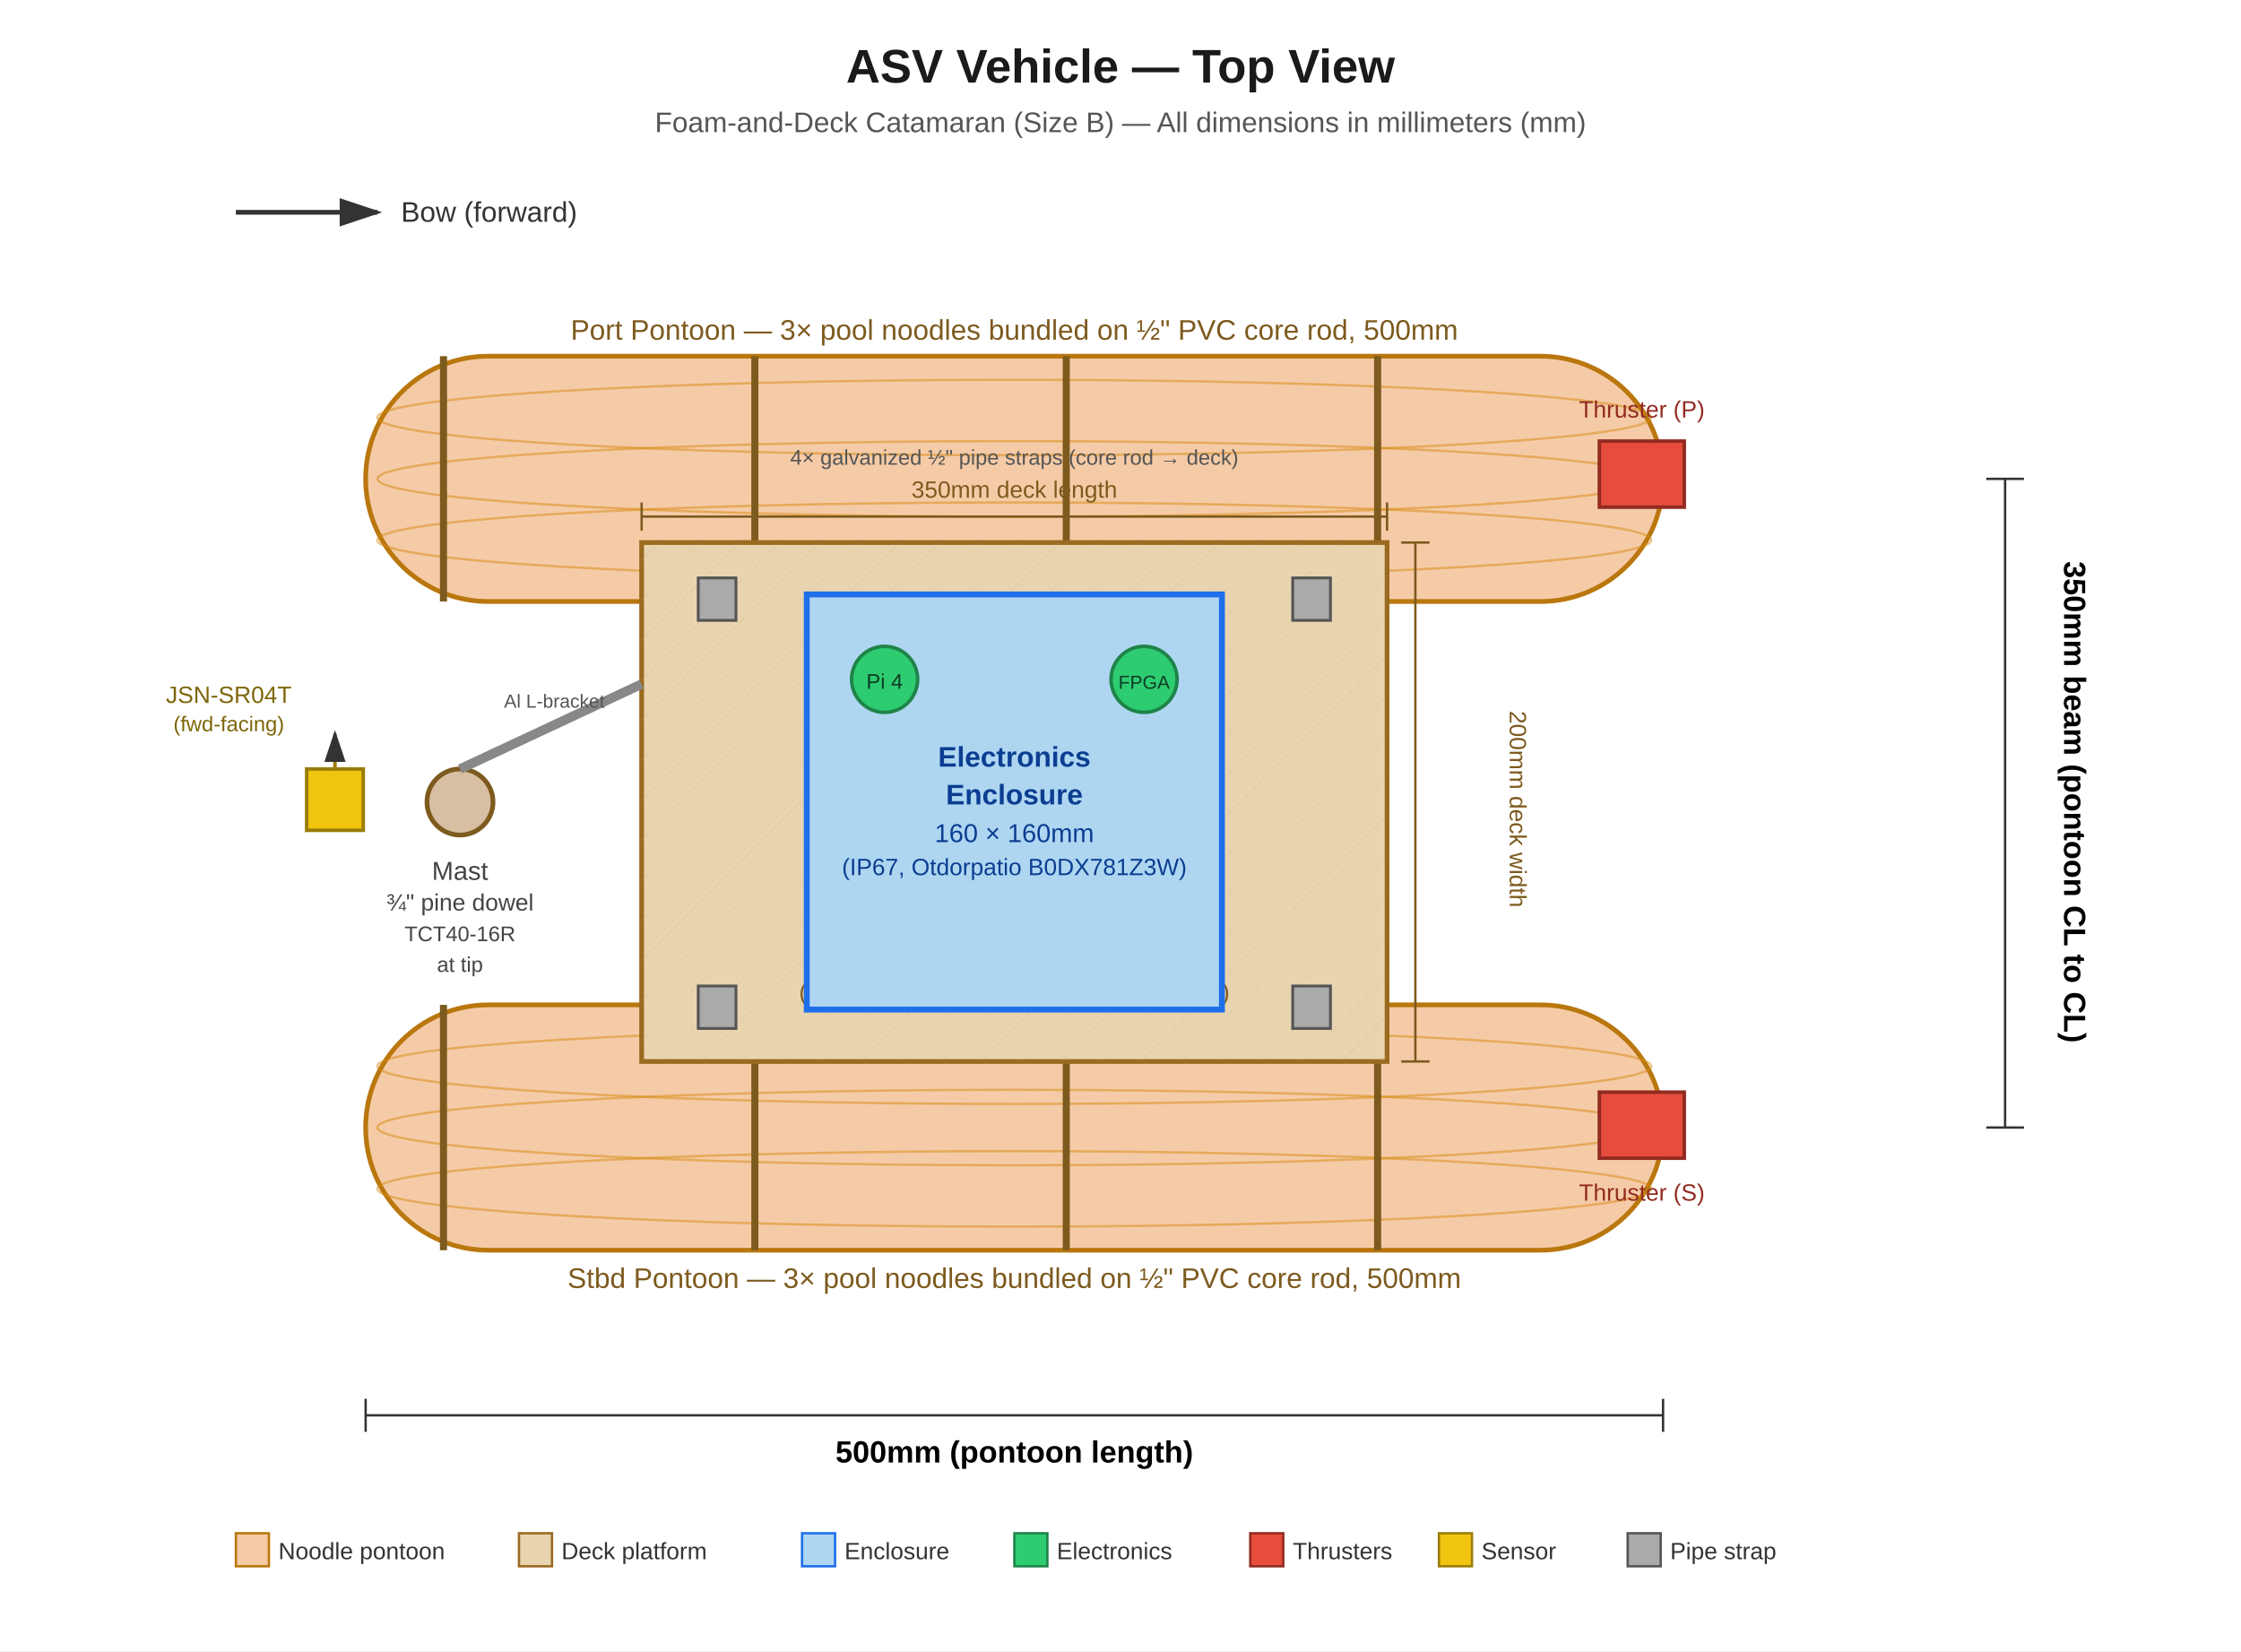
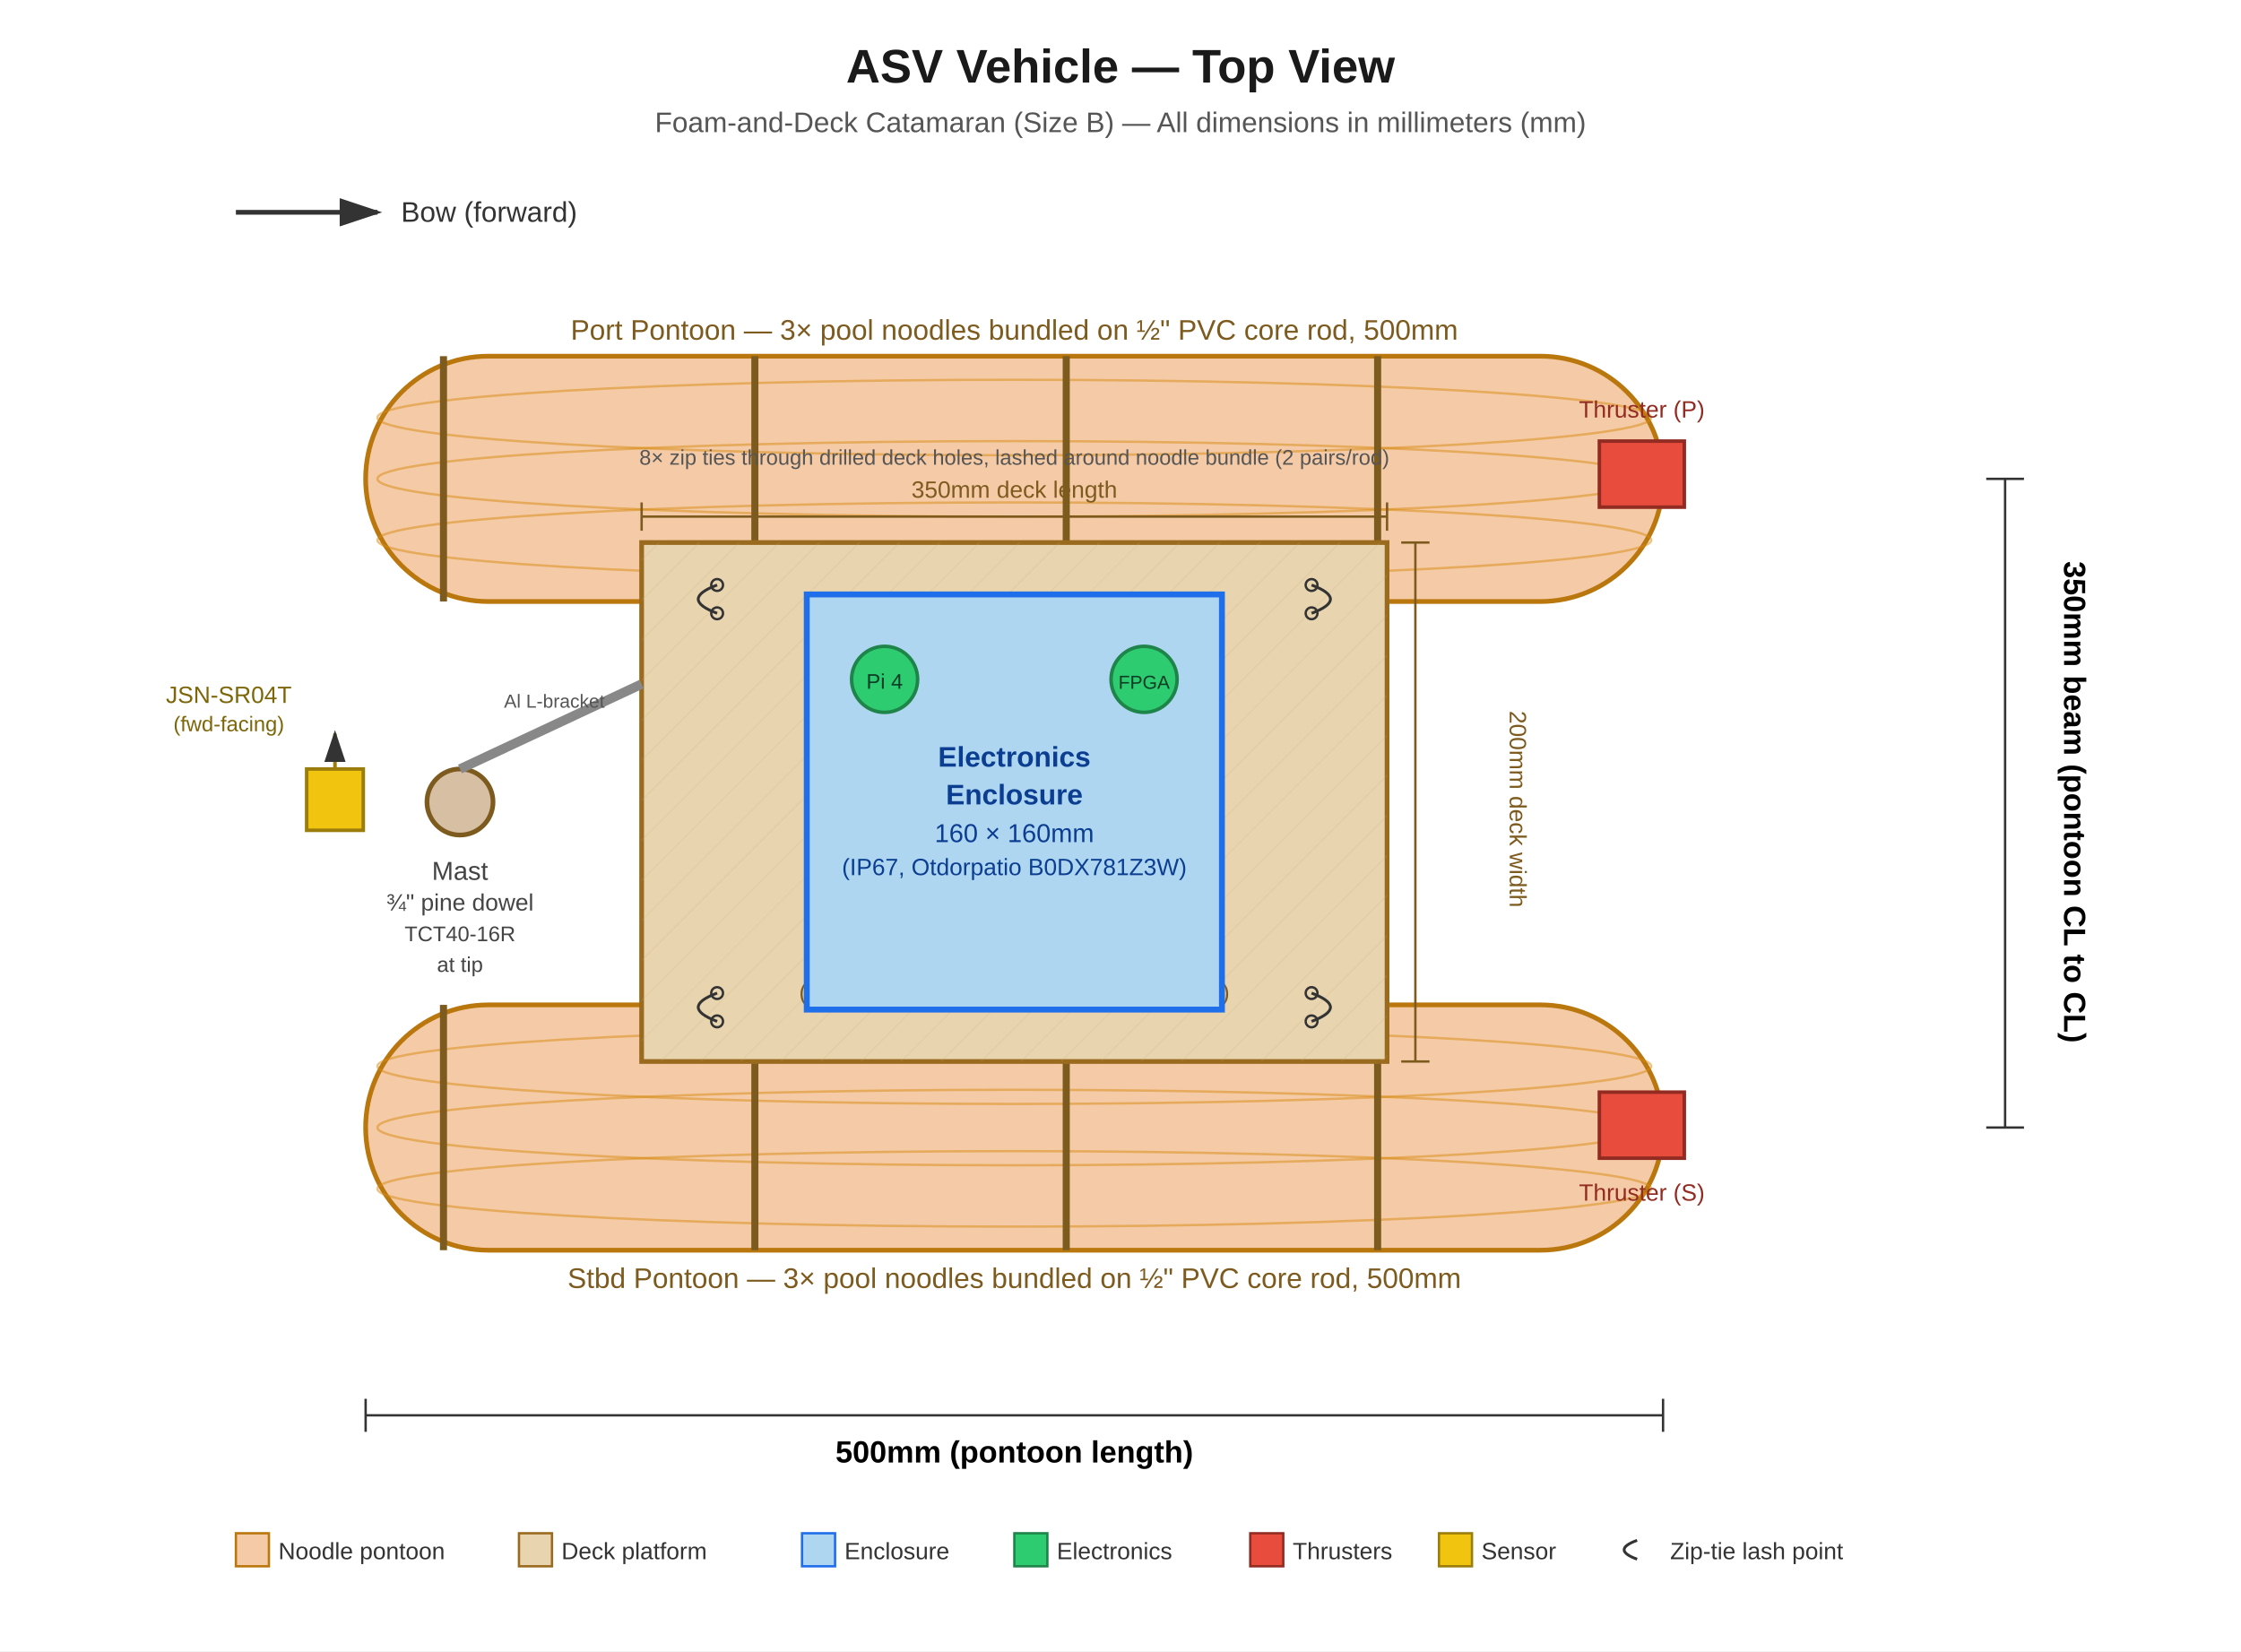
<svg xmlns="http://www.w3.org/2000/svg" viewBox="0 0 950 700" font-family="Arial, sans-serif">
  <rect x="0" y="0" width="950" height="700" fill="#ffffff" />
  <text x="475" y="35" text-anchor="middle" font-size="20" font-weight="bold" fill="#1a1a1a">ASV Vehicle — Top View</text>
  <text x="475" y="56" text-anchor="middle" font-size="12" fill="#555555">Foam-and-Deck Catamaran (Size B) — All dimensions in millimeters (mm)</text>
  <line x1="100" y1="90" x2="160" y2="90" stroke="#333" stroke-width="2" marker-end="url(#arrow)" />
  <text x="170" y="94" font-size="12" fill="#333">Bow (forward)</text>
  <defs>
    <marker id="arrow" markerWidth="10" markerHeight="10" refX="8" refY="3" orient="auto" markerUnits="strokeWidth">
      <path d="M0,0 L0,6 L9,3 z" fill="#333" />
    </marker>
    <marker id="arrowRed" markerWidth="10" markerHeight="10" refX="8" refY="3" orient="auto" markerUnits="strokeWidth">
      <path d="M0,0 L0,6 L9,3 z" fill="#c0392b" />
    </marker>
    <pattern id="hatch" patternUnits="userSpaceOnUse" width="12" height="12" patternTransform="rotate(45)">
      <line x1="0" y1="0" x2="0" y2="12" stroke="#c9a96e" stroke-width="1" opacity="0.5" />
    </pattern>
  </defs>
  <rect x="155" y="151" width="550" height="104" rx="52" fill="#f5cba7" stroke="#b9770e" stroke-width="2" />
  <rect x="155" y="426" width="550" height="104" rx="52" fill="#f5cba7" stroke="#b9770e" stroke-width="2" />
  <ellipse cx="430" cy="177" rx="270" ry="16" fill="none" stroke="#d68910" stroke-width="1" opacity="0.5" />
  <ellipse cx="430" cy="203" rx="270" ry="16" fill="none" stroke="#d68910" stroke-width="1" opacity="0.5" />
  <ellipse cx="430" cy="229" rx="270" ry="16" fill="none" stroke="#d68910" stroke-width="1" opacity="0.5" />
  <ellipse cx="430" cy="452" rx="270" ry="16" fill="none" stroke="#d68910" stroke-width="1" opacity="0.5" />
  <ellipse cx="430" cy="478" rx="270" ry="16" fill="none" stroke="#d68910" stroke-width="1" opacity="0.5" />
  <ellipse cx="430" cy="504" rx="270" ry="16" fill="none" stroke="#d68910" stroke-width="1" opacity="0.5" />
  <g stroke="#7d5a1e" stroke-width="3">
    <line x1="188" y1="151" x2="188" y2="255" />
    <line x1="320" y1="151" x2="320" y2="255" />
    <line x1="452" y1="151" x2="452" y2="255" />
    <line x1="584" y1="151" x2="584" y2="255" />
    <line x1="188" y1="426" x2="188" y2="530" />
    <line x1="320" y1="426" x2="320" y2="530" />
    <line x1="452" y1="426" x2="452" y2="530" />
    <line x1="584" y1="426" x2="584" y2="530" />
  </g>
  <text x="430" y="144" text-anchor="middle" font-size="12" fill="#7d5a1e">Port Pontoon — 3× pool noodles bundled on ½" PVC core rod, 500mm</text>
  <text x="430" y="546" text-anchor="middle" font-size="12" fill="#7d5a1e">Stbd Pontoon — 3× pool noodles bundled on ½" PVC core rod, 500mm</text>
  <text x="430" y="270" text-anchor="middle" font-size="9" fill="#9a6a1f">zip-tie lashings every ~120mm (shown as marks)</text>
  <rect x="272" y="230" width="316" height="220" fill="#e8d5b0" stroke="#9a6a1f" stroke-width="2" />
  <rect x="272" y="230" width="316" height="220" fill="url(#hatch)" opacity="0.4" />
  <text x="430" y="410" text-anchor="middle" font-size="11" fill="#7d5a1e">Deck Platform</text>
  <text x="430" y="424" text-anchor="middle" font-size="10" fill="#7d5a1e">(¾" plywood/pine, Spar Urethane sealed)</text>
  <line x1="272" y1="219" x2="588" y2="219" stroke="#7d5a1e" stroke-width="1" />
  <line x1="272" y1="213" x2="272" y2="225" stroke="#7d5a1e" stroke-width="1" />
  <line x1="588" y1="213" x2="588" y2="225" stroke="#7d5a1e" stroke-width="1" />
  <text x="430" y="211" text-anchor="middle" font-size="10" fill="#7d5a1e">350mm deck length</text>
  <line x1="600" y1="230" x2="600" y2="450" stroke="#7d5a1e" stroke-width="1" />
  <line x1="594" y1="230" x2="606" y2="230" stroke="#7d5a1e" stroke-width="1" />
  <line x1="594" y1="450" x2="606" y2="450" stroke="#7d5a1e" stroke-width="1" />
  <text x="640" y="343" text-anchor="middle" font-size="10" fill="#7d5a1e" transform="rotate(90,640,343)">200mm deck width</text>
-   <rect x="296" y="245" width="16" height="18" fill="#aaaaaa" stroke="#555555" stroke-width="1.2" />
-   <rect x="548" y="245" width="16" height="18" fill="#aaaaaa" stroke="#555555" stroke-width="1.2" />
-   <rect x="296" y="418" width="16" height="18" fill="#aaaaaa" stroke="#555555" stroke-width="1.2" />
-   <rect x="548" y="418" width="16" height="18" fill="#aaaaaa" stroke="#555555" stroke-width="1.2" />
-   <text x="430" y="197" text-anchor="middle" font-size="9" fill="#555">4× galvanized ½" pipe straps (core rod → deck)</text>
+   <circle cx="304" cy="248" r="2.5" fill="none" stroke="#333333" stroke-width="1" />
+   <circle cx="304" cy="260" r="2.5" fill="none" stroke="#333333" stroke-width="1" />
+   <path d="M304,248 Q288,254 304,260" fill="none" stroke="#333333" stroke-width="1.2" />
+   <circle cx="556" cy="248" r="2.5" fill="none" stroke="#333333" stroke-width="1" />
+   <circle cx="556" cy="260" r="2.5" fill="none" stroke="#333333" stroke-width="1" />
+   <path d="M556,248 Q572,254 556,260" fill="none" stroke="#333333" stroke-width="1.2" />
+   <circle cx="304" cy="421" r="2.5" fill="none" stroke="#333333" stroke-width="1" />
+   <circle cx="304" cy="433" r="2.5" fill="none" stroke="#333333" stroke-width="1" />
+   <path d="M304,421 Q288,427 304,433" fill="none" stroke="#333333" stroke-width="1.2" />
+   <circle cx="556" cy="421" r="2.5" fill="none" stroke="#333333" stroke-width="1" />
+   <circle cx="556" cy="433" r="2.5" fill="none" stroke="#333333" stroke-width="1" />
+   <path d="M556,421 Q572,427 556,433" fill="none" stroke="#333333" stroke-width="1.2" />
+   <text x="430" y="197" text-anchor="middle" font-size="9" fill="#555">8× zip ties through drilled deck holes, lashed around noodle bundle (2 pairs/rod)</text>
  <rect x="342" y="252" width="176" height="176" fill="#aed6f1" stroke="#1f6feb" stroke-width="2.5" />
  <text x="430" y="325" text-anchor="middle" font-size="12" fill="#0b3d91" font-weight="bold">Electronics</text>
  <text x="430" y="341" text-anchor="middle" font-size="12" fill="#0b3d91" font-weight="bold">Enclosure</text>
  <text x="430" y="357" text-anchor="middle" font-size="11" fill="#0b3d91">160 × 160mm</text>
  <text x="430" y="371" text-anchor="middle" font-size="10" fill="#0b3d91">(IP67, Otdorpatio B0DX781Z3W)</text>
  <circle cx="375" cy="288" r="14" fill="#2ecc71" stroke="#1e8449" stroke-width="1.5" />
  <text x="375" y="292" text-anchor="middle" font-size="9" fill="#0b3d24">Pi 4</text>
  <circle cx="485" cy="288" r="14" fill="#2ecc71" stroke="#1e8449" stroke-width="1.5" />
  <text x="485" y="292" text-anchor="middle" font-size="8" fill="#0b3d24">FPGA</text>
  <circle cx="195" cy="340" r="14" fill="#d7bfa3" stroke="#7d5a1e" stroke-width="2" />
  <text x="195" y="373" text-anchor="middle" font-size="11" fill="#444">Mast</text>
  <text x="195" y="386" text-anchor="middle" font-size="10" fill="#444">¾" pine dowel</text>
  <text x="195" y="399" text-anchor="middle" font-size="9" fill="#444">TCT40-16R</text>
  <text x="195" y="412" text-anchor="middle" font-size="9" fill="#444">at tip</text>
  <line x1="195" y1="326" x2="272" y2="290" stroke="#888888" stroke-width="4" />
  <text x="235" y="300" text-anchor="middle" font-size="8" fill="#555">Al L-bracket</text>
  <rect x="130" y="326" width="24" height="26" fill="#f1c40f" stroke="#9a7d0a" stroke-width="1.5" />
  <line x1="142" y1="326" x2="142" y2="311" stroke="#9a7d0a" stroke-width="1.5" marker-end="url(#arrow)" />
  <text x="97" y="298" text-anchor="middle" font-size="10" fill="#7d6608">JSN-SR04T</text>
  <text x="97" y="310" text-anchor="middle" font-size="9" fill="#7d6608">(fwd-facing)</text>
  <rect x="678" y="187" width="36" height="28" fill="#e74c3c" stroke="#922b21" stroke-width="1.5" />
  <text x="696" y="177" text-anchor="middle" font-size="10" fill="#922b21">Thruster (P)</text>
  <rect x="678" y="463" width="36" height="28" fill="#e74c3c" stroke="#922b21" stroke-width="1.5" />
  <text x="696" y="509" text-anchor="middle" font-size="10" fill="#922b21">Thruster (S)</text>
  <line x1="155" y1="600" x2="705" y2="600" stroke="#333" stroke-width="1" />
  <line x1="155" y1="593" x2="155" y2="607" stroke="#333" stroke-width="1" />
  <line x1="705" y1="593" x2="705" y2="607" stroke="#333" stroke-width="1" />
  <text x="430" y="620" text-anchor="middle" font-size="13" fill="#000" font-weight="bold">500mm (pontoon length)</text>
  <line x1="850" y1="203" x2="850" y2="478" stroke="#333" stroke-width="1" />
  <line x1="842" y1="203" x2="858" y2="203" stroke="#333" stroke-width="1" />
  <line x1="842" y1="478" x2="858" y2="478" stroke="#333" stroke-width="1" />
  <text x="875" y="340" text-anchor="middle" font-size="13" fill="#000" font-weight="bold" transform="rotate(90,875,340)">350mm beam (pontoon CL to CL)</text>
  <g transform="translate(100,650)">
    <rect x="0" y="0" width="14" height="14" fill="#f5cba7" stroke="#b9770e" />
    <text x="18" y="11" font-size="10" fill="#333">Noodle pontoon</text>
    <rect x="120" y="0" width="14" height="14" fill="#e8d5b0" stroke="#9a6a1f" />
    <text x="138" y="11" font-size="10" fill="#333">Deck platform</text>
    <rect x="240" y="0" width="14" height="14" fill="#aed6f1" stroke="#1f6feb" />
    <text x="258" y="11" font-size="10" fill="#333">Enclosure</text>
    <rect x="330" y="0" width="14" height="14" fill="#2ecc71" stroke="#1e8449" />
    <text x="348" y="11" font-size="10" fill="#333">Electronics</text>
    <rect x="430" y="0" width="14" height="14" fill="#e74c3c" stroke="#922b21" />
    <text x="448" y="11" font-size="10" fill="#333">Thrusters</text>
    <rect x="510" y="0" width="14" height="14" fill="#f1c40f" stroke="#9a7d0a" />
    <text x="528" y="11" font-size="10" fill="#333">Sensor</text>
-     <rect x="590" y="0" width="14" height="14" fill="#aaaaaa" stroke="#555555" />
-     <text x="608" y="11" font-size="10" fill="#333">Pipe strap</text>
+     <path d="M594,3 Q583,7 594,11" fill="none" stroke="#333333" stroke-width="1.2" />
+     <text x="608" y="11" font-size="10" fill="#333">Zip-tie lash point</text>
  </g>
</svg>
